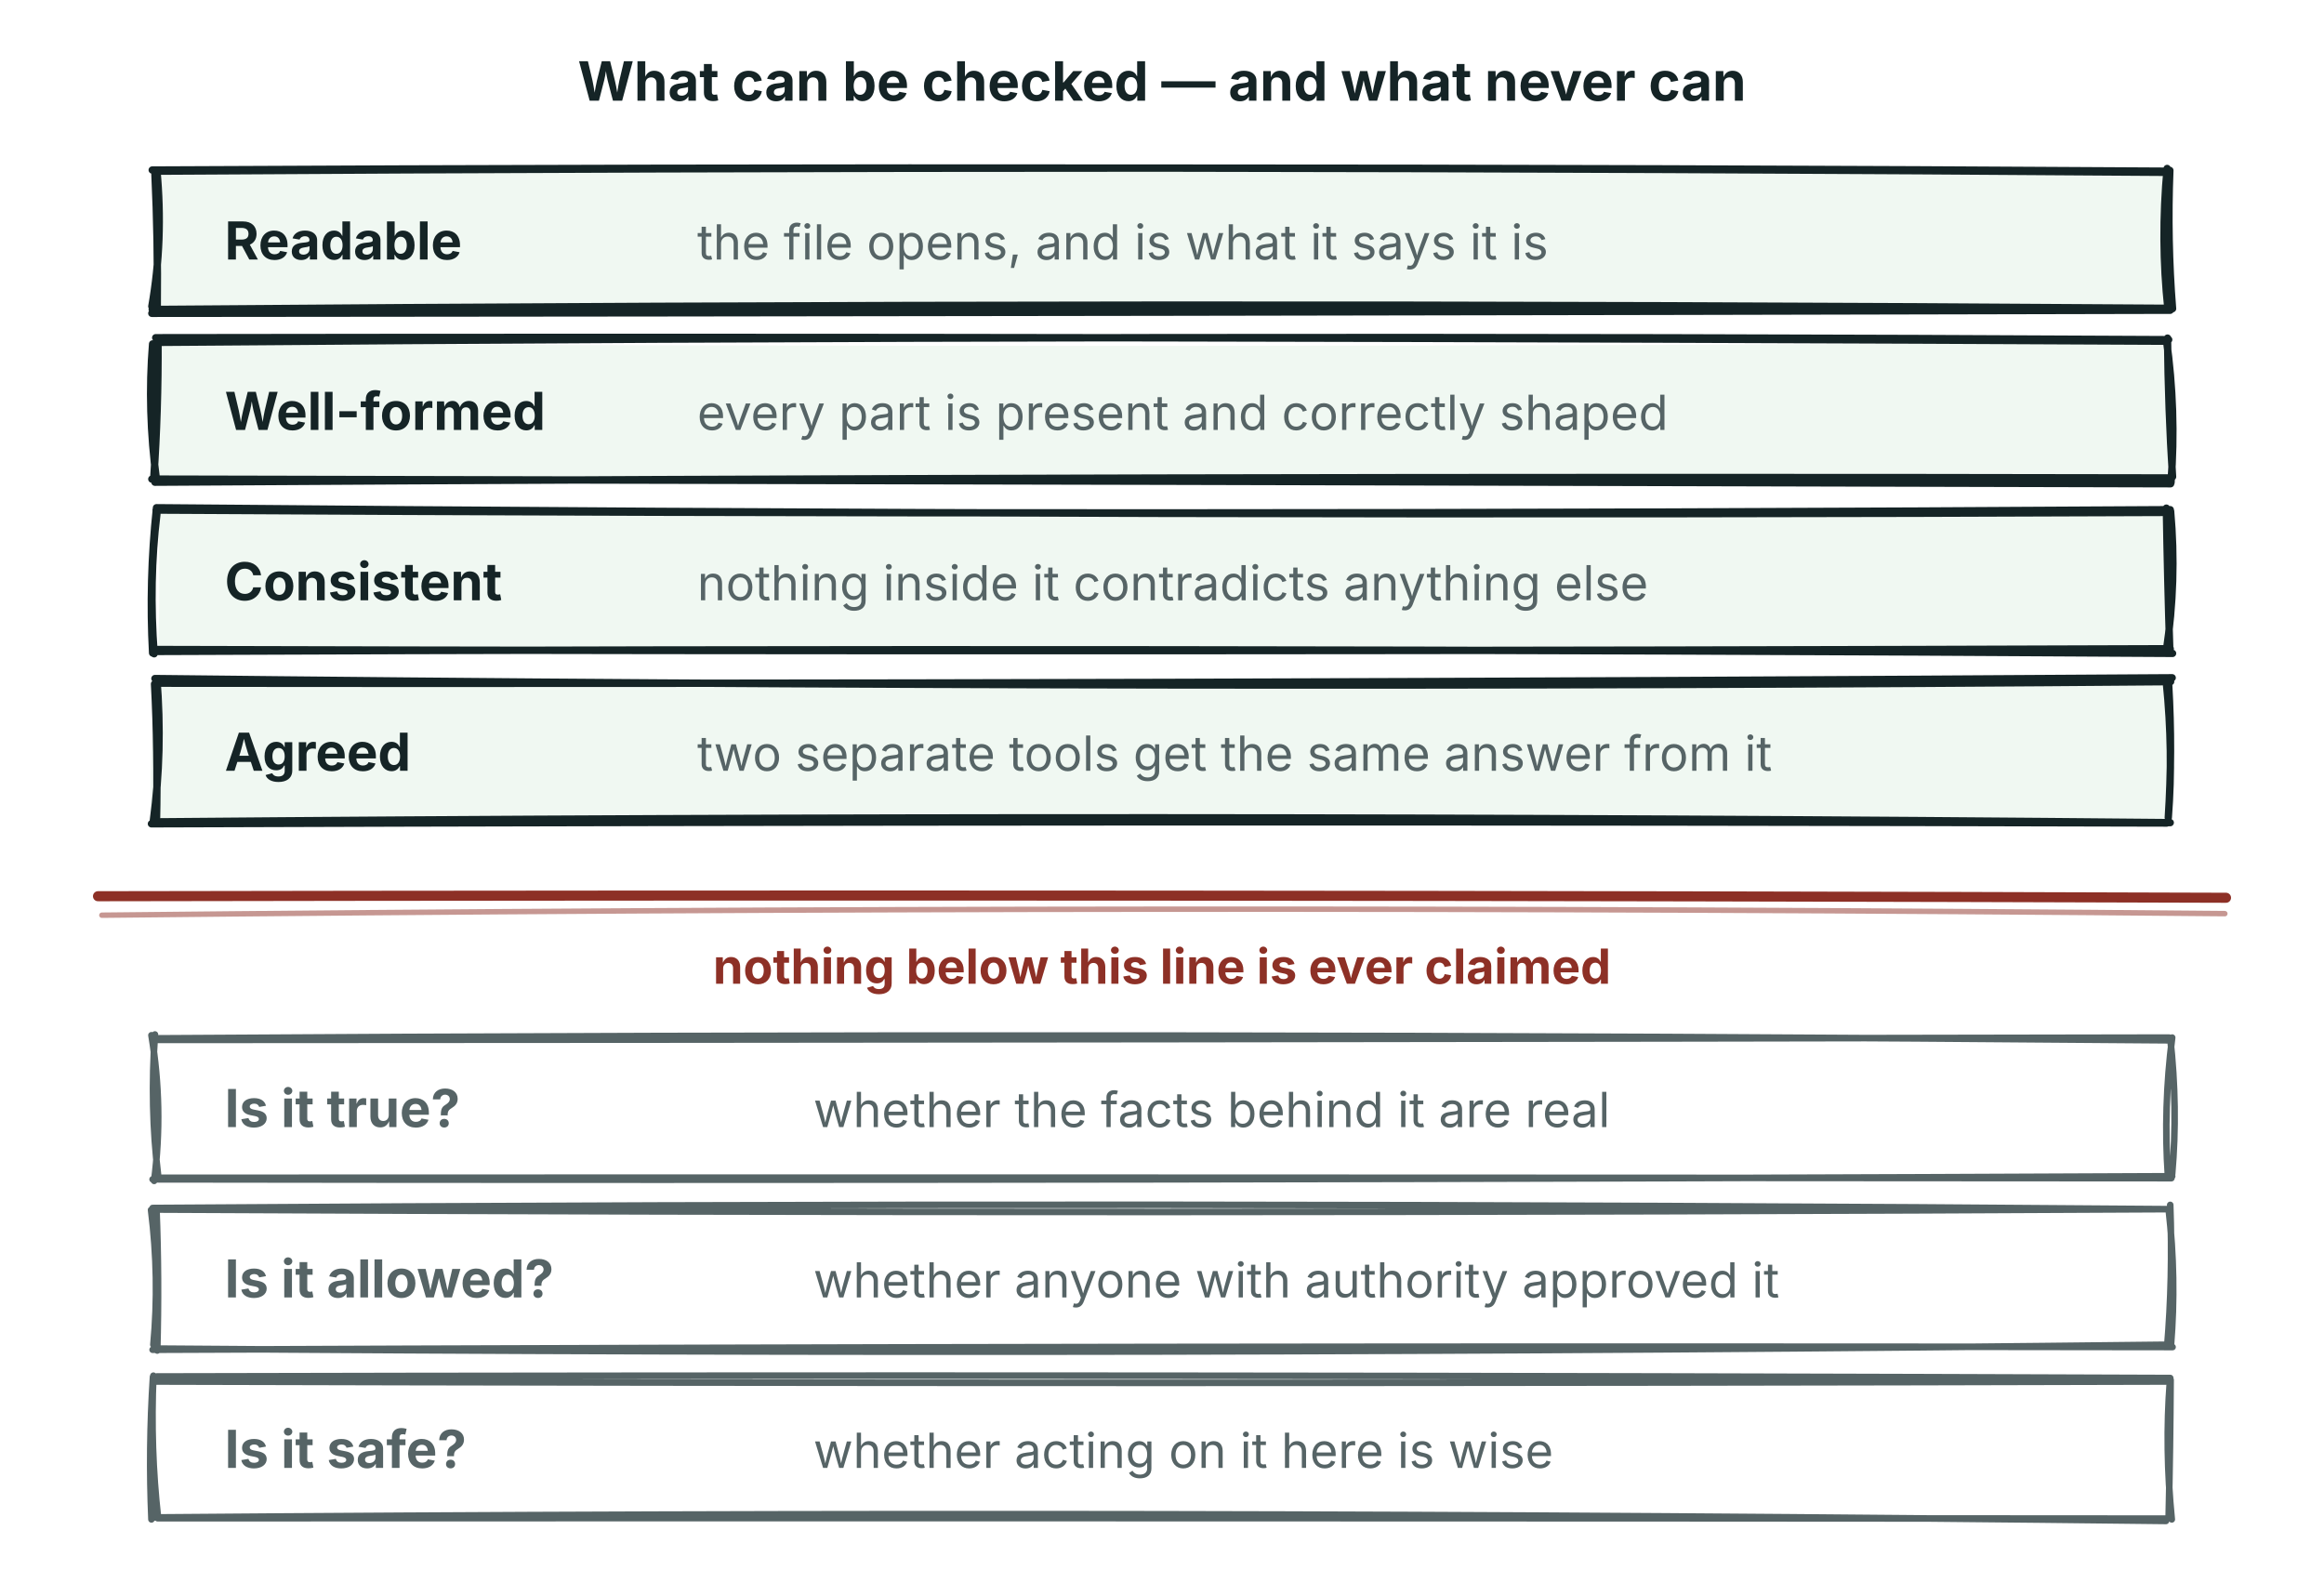
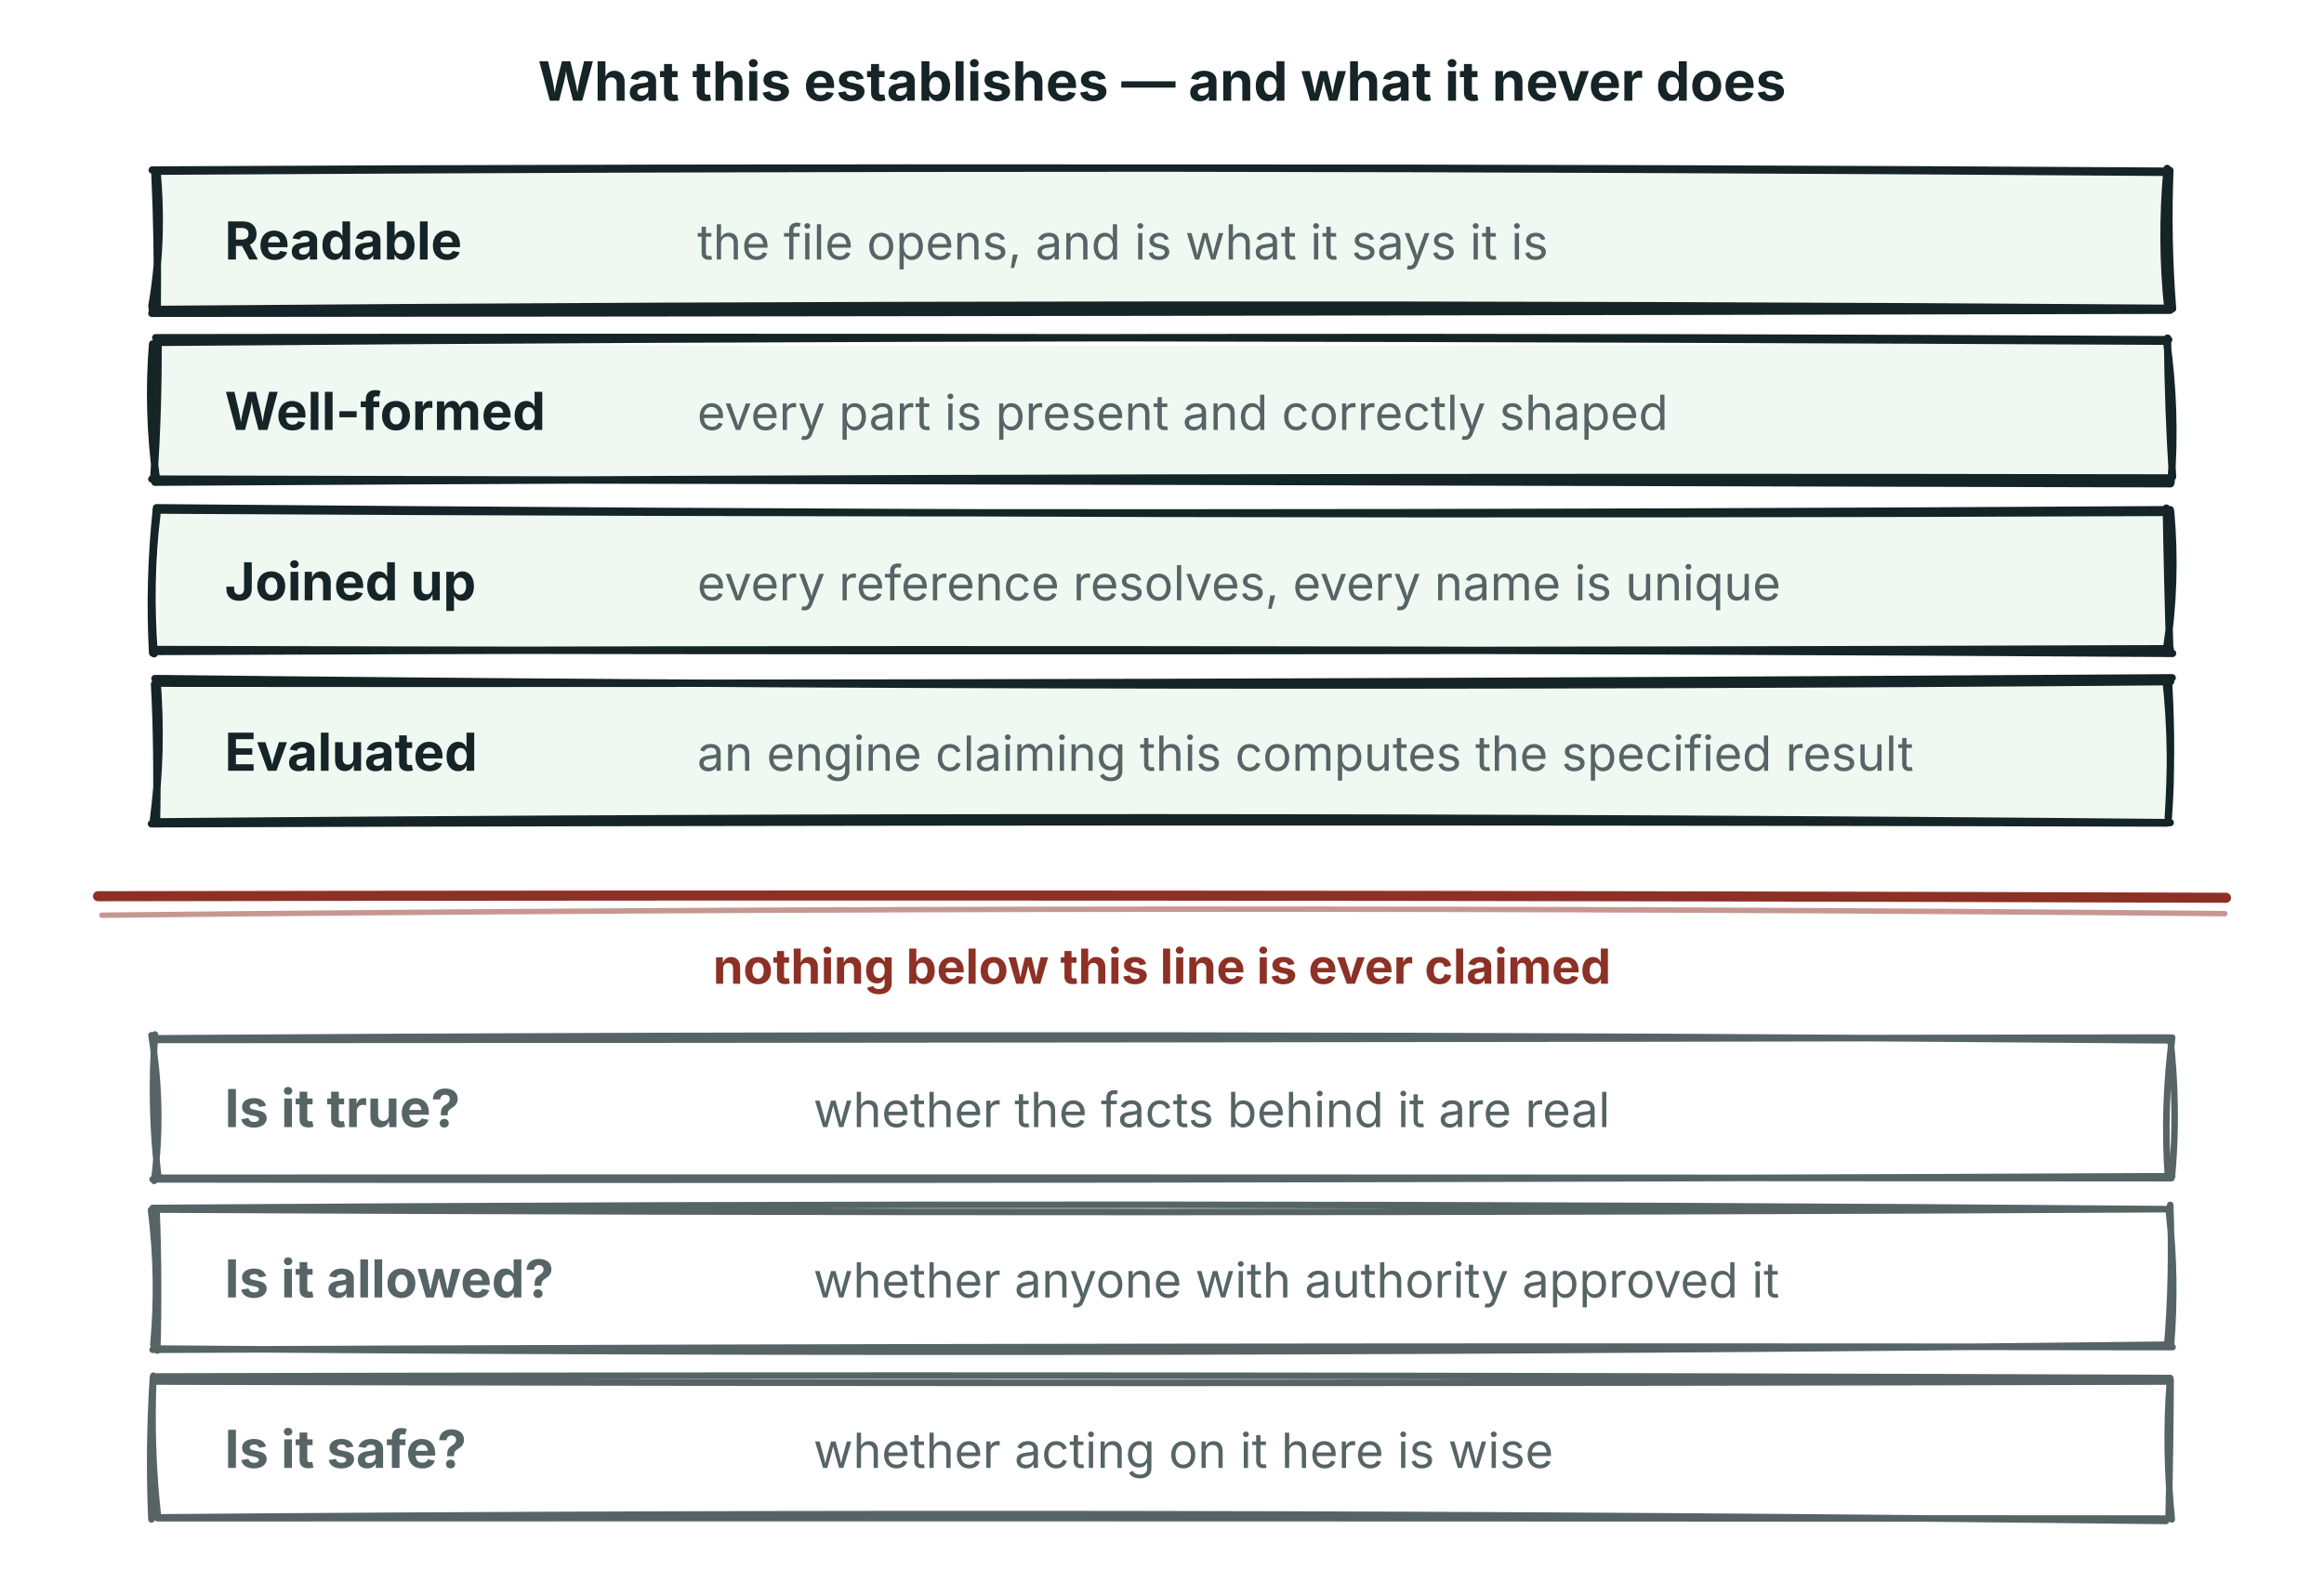
<svg xmlns="http://www.w3.org/2000/svg" viewBox="0 0 600 412" role="img" aria-labelledby="cl-t cl-d" font-family="Inter, ui-sans-serif, system-ui, -apple-system, 'Segoe UI', sans-serif">
-   <text x="300" y="26" text-anchor="middle" font-size="14" font-weight="700" fill="#152426">What can be checked — and what never can</text>
+   <text x="300" y="26" text-anchor="middle" font-size="14" font-weight="700" fill="#152426">What this establishes — and what it never does</text>
  <path d="M39.5,44.4 Q300,43.7 559.6,44.4 Q559,62 560.9,80.4 Q300,79.4 40.3,79.1 Q39.3,62 40.9,43.9 Z" fill="#e4f3e7" stroke="none" opacity="0.55" />
  <path d="M40.2,44.2 Q300,42.6 559.8,44.2 M560.2,44 Q559.5,62 560.9,79.7 M560.3,80.1 Q300,80.7 39.2,80.9 M39.2,79.1 Q42.2,62 40.5,43.9 M39.3,43.9 Q300,42.6 560.1,44.5 M559.5,43.5 Q557.8,62 559.7,79.7 M559.2,79.6 Q300,77.8 39.3,79.9 M40.6,79.4 Q40.8,62 40,44.9" fill="none" stroke="#152426" stroke-width="1.9" stroke-linecap="round" stroke-linejoin="round" opacity="1" />
  <text x="58" y="67" text-anchor="start" font-size="13.5" font-weight="700" fill="#152426">Readable</text>
  <text x="180" y="67" text-anchor="start" font-size="12.5" font-weight="400" fill="#566466">the file opens, and is what it says it is</text>
  <path d="M39.7,88.6 Q300,90.1 560.1,88.4 Q561,106 559.2,124 Q300,125.8 40,124 Q37.7,106 40.7,87.2 Z" fill="#e4f3e7" stroke="none" opacity="0.55" />
  <path d="M40.5,88.4 Q300,86.3 559.9,87.7 M559.6,87.3 Q559.8,106 560.9,123.1 M560.4,124.9 Q300,124.2 39.2,123.7 M40.4,123.9 Q38,106 39.4,88.8 M40.2,87.2 Q300,86.8 559.1,88.1 M559.3,87.6 Q561.9,106 560.5,124.6 M560.2,123.4 Q300,122.9 40,124.5 M39.7,123.4 Q40.9,106 40.8,87.8" fill="none" stroke="#152426" stroke-width="1.9" stroke-linecap="round" stroke-linejoin="round" opacity="1" />
  <text x="58" y="111" text-anchor="start" font-size="13.5" font-weight="700" fill="#152426">Well-formed</text>
  <text x="180" y="111" text-anchor="start" font-size="12.5" font-weight="400" fill="#566466">every part is present and correctly shaped</text>
  <path d="M40.7,132.3 Q300,131.1 560.4,131.8 Q558.6,150 560.1,167.4 Q300,169.3 40.8,167.6 Q41.5,150 40.7,131.6 Z" fill="#e4f3e7" stroke="none" opacity="0.55" />
  <path d="M40.4,131.1 Q300,133.4 559.6,132.3 M559.3,131.2 Q559.6,150 560.2,168.3 M560.9,168.7 Q300,167.1 40.9,168.2 M39.4,168.6 Q38.4,150 40.4,131.2 M40.3,131.7 Q300,133.2 560.3,131.6 M560.4,132 Q562,150 559.3,168 M560.3,167.5 Q300,168.4 40.5,167.7 M39.8,168.8 Q38.4,150 40.5,132.8" fill="none" stroke="#152426" stroke-width="1.9" stroke-linecap="round" stroke-linejoin="round" opacity="1" />
-   <text x="58" y="155" text-anchor="start" font-size="13.5" font-weight="700" fill="#152426">Consistent</text>
-   <text x="180" y="155" text-anchor="start" font-size="12.5" font-weight="400" fill="#566466">nothing inside it contradicts anything else</text>
+   <text x="58" y="155" text-anchor="start" font-size="13.5" font-weight="700" fill="#152426">Joined up</text>
+   <text x="180" y="155" text-anchor="start" font-size="12.5" font-weight="400" fill="#566466">every reference resolves, every name is unique</text>
  <path d="M40.8,176.6 Q300,175.2 560.2,176.3 Q560.3,194 559.8,212.8 Q300,213 39.1,212.4 Q38.1,194 40.9,175.9 Z" fill="#e4f3e7" stroke="none" opacity="0.55" />
  <path d="M40,175.2 Q300,178.1 560.4,176 M559.3,176.3 Q561.1,194 559.8,211.1 M560.3,212.4 Q300,210 40.2,212.2 M39.6,211.8 Q42,194 40.5,175.2 M40.7,176.4 Q300,176.7 560.8,175 M559.9,176.8 Q560.9,194 559.8,211.1 M559.4,212.5 Q300,211.8 39.1,212.7 M40.4,212.3 Q40.8,194 39.9,176.6" fill="none" stroke="#152426" stroke-width="1.9" stroke-linecap="round" stroke-linejoin="round" opacity="1" />
-   <text x="58" y="199" text-anchor="start" font-size="13.5" font-weight="700" fill="#152426">Agreed</text>
-   <text x="180" y="199" text-anchor="start" font-size="12.5" font-weight="400" fill="#566466">two separate tools get the same answer from it</text>
+   <text x="58" y="199" text-anchor="start" font-size="13.5" font-weight="700" fill="#152426">Evaluated</text>
+   <text x="180" y="199" text-anchor="start" font-size="12.5" font-weight="400" fill="#566466">an engine claiming this computes the specified result</text>
  <path d="M25.3,231.4 Q300,230.9 574.7,231.8" fill="none" stroke="#8d3026" stroke-width="2.6" stroke-linecap="round" stroke-linejoin="round" opacity="1" />
  <path d="M26.3,236.3 Q300,233.4 574.4,235.9" fill="none" stroke="#8d3026" stroke-width="1.4" stroke-linecap="round" stroke-linejoin="round" opacity="0.5" />
  <text x="300" y="254" text-anchor="middle" font-size="12.5" font-weight="700" fill="#8d3026">nothing below this line is ever claimed</text>
  <path d="M40.8,268.5 Q300,268.4 560,267.9 M560.3,268 Q562.3,286 560.8,303.1 M560.8,303.7 Q300,304.9 39.4,304.5 M39.8,304.9 Q42.2,286 39.1,267.3 M39.4,268.1 Q300,266.4 559.5,268.6 M560.8,267.9 Q558.5,286 559.7,303.6 M560.6,304.2 Q300,304 40,304.1 M40.8,303.3 Q38.7,286 40,267.1" fill="none" stroke="#566466" stroke-width="1.7" stroke-linecap="round" stroke-linejoin="round" opacity="1" />
  <text x="58" y="291" text-anchor="start" font-size="13.5" font-weight="700" fill="#566466">Is it true?</text>
  <text x="210" y="291" text-anchor="start" font-size="12.5" font-weight="400" fill="#566466">whether the facts behind it are real</text>
  <path d="M39.4,311.9 Q300,310.1 559.7,312.2 M559.9,312.3 Q561.9,330 560.5,347.3 M559.7,347.2 Q300,350.2 40.6,348.2 M39.6,347.2 Q41.2,330 39,312.4 M39.9,312.3 Q300,313.6 559.4,312.2 M560.3,311.1 Q561,330 559.5,347.8 M560.9,347.8 Q300,347.4 39.4,348.5 M40.6,348.7 Q41.1,330 40.4,312.2" fill="none" stroke="#566466" stroke-width="1.7" stroke-linecap="round" stroke-linejoin="round" opacity="1" />
  <text x="58" y="335" text-anchor="start" font-size="13.5" font-weight="700" fill="#566466">Is it allowed?</text>
  <text x="210" y="335" text-anchor="start" font-size="12.5" font-weight="400" fill="#566466">whether anyone with authority approved it</text>
  <path d="M39.6,356.7 Q300,357.4 559.2,356.7 M560.4,356.3 Q560.3,374 559.9,391.4 M559.3,392.1 Q300,391.9 40.7,392 M40.8,391.8 Q38.8,374 39.6,355.2 M40.5,355.4 Q300,354.8 560.3,355.8 M560.2,356.8 Q558.9,374 560.7,392.3 M559.2,392.7 Q300,389.7 39.1,391.8 M39.1,392.3 Q38.3,374 39.5,355.5" fill="none" stroke="#566466" stroke-width="1.7" stroke-linecap="round" stroke-linejoin="round" opacity="1" />
  <text x="58" y="379" text-anchor="start" font-size="13.5" font-weight="700" fill="#566466">Is it safe?</text>
  <text x="210" y="379" text-anchor="start" font-size="12.5" font-weight="400" fill="#566466">whether acting on it here is wise</text>
</svg>
